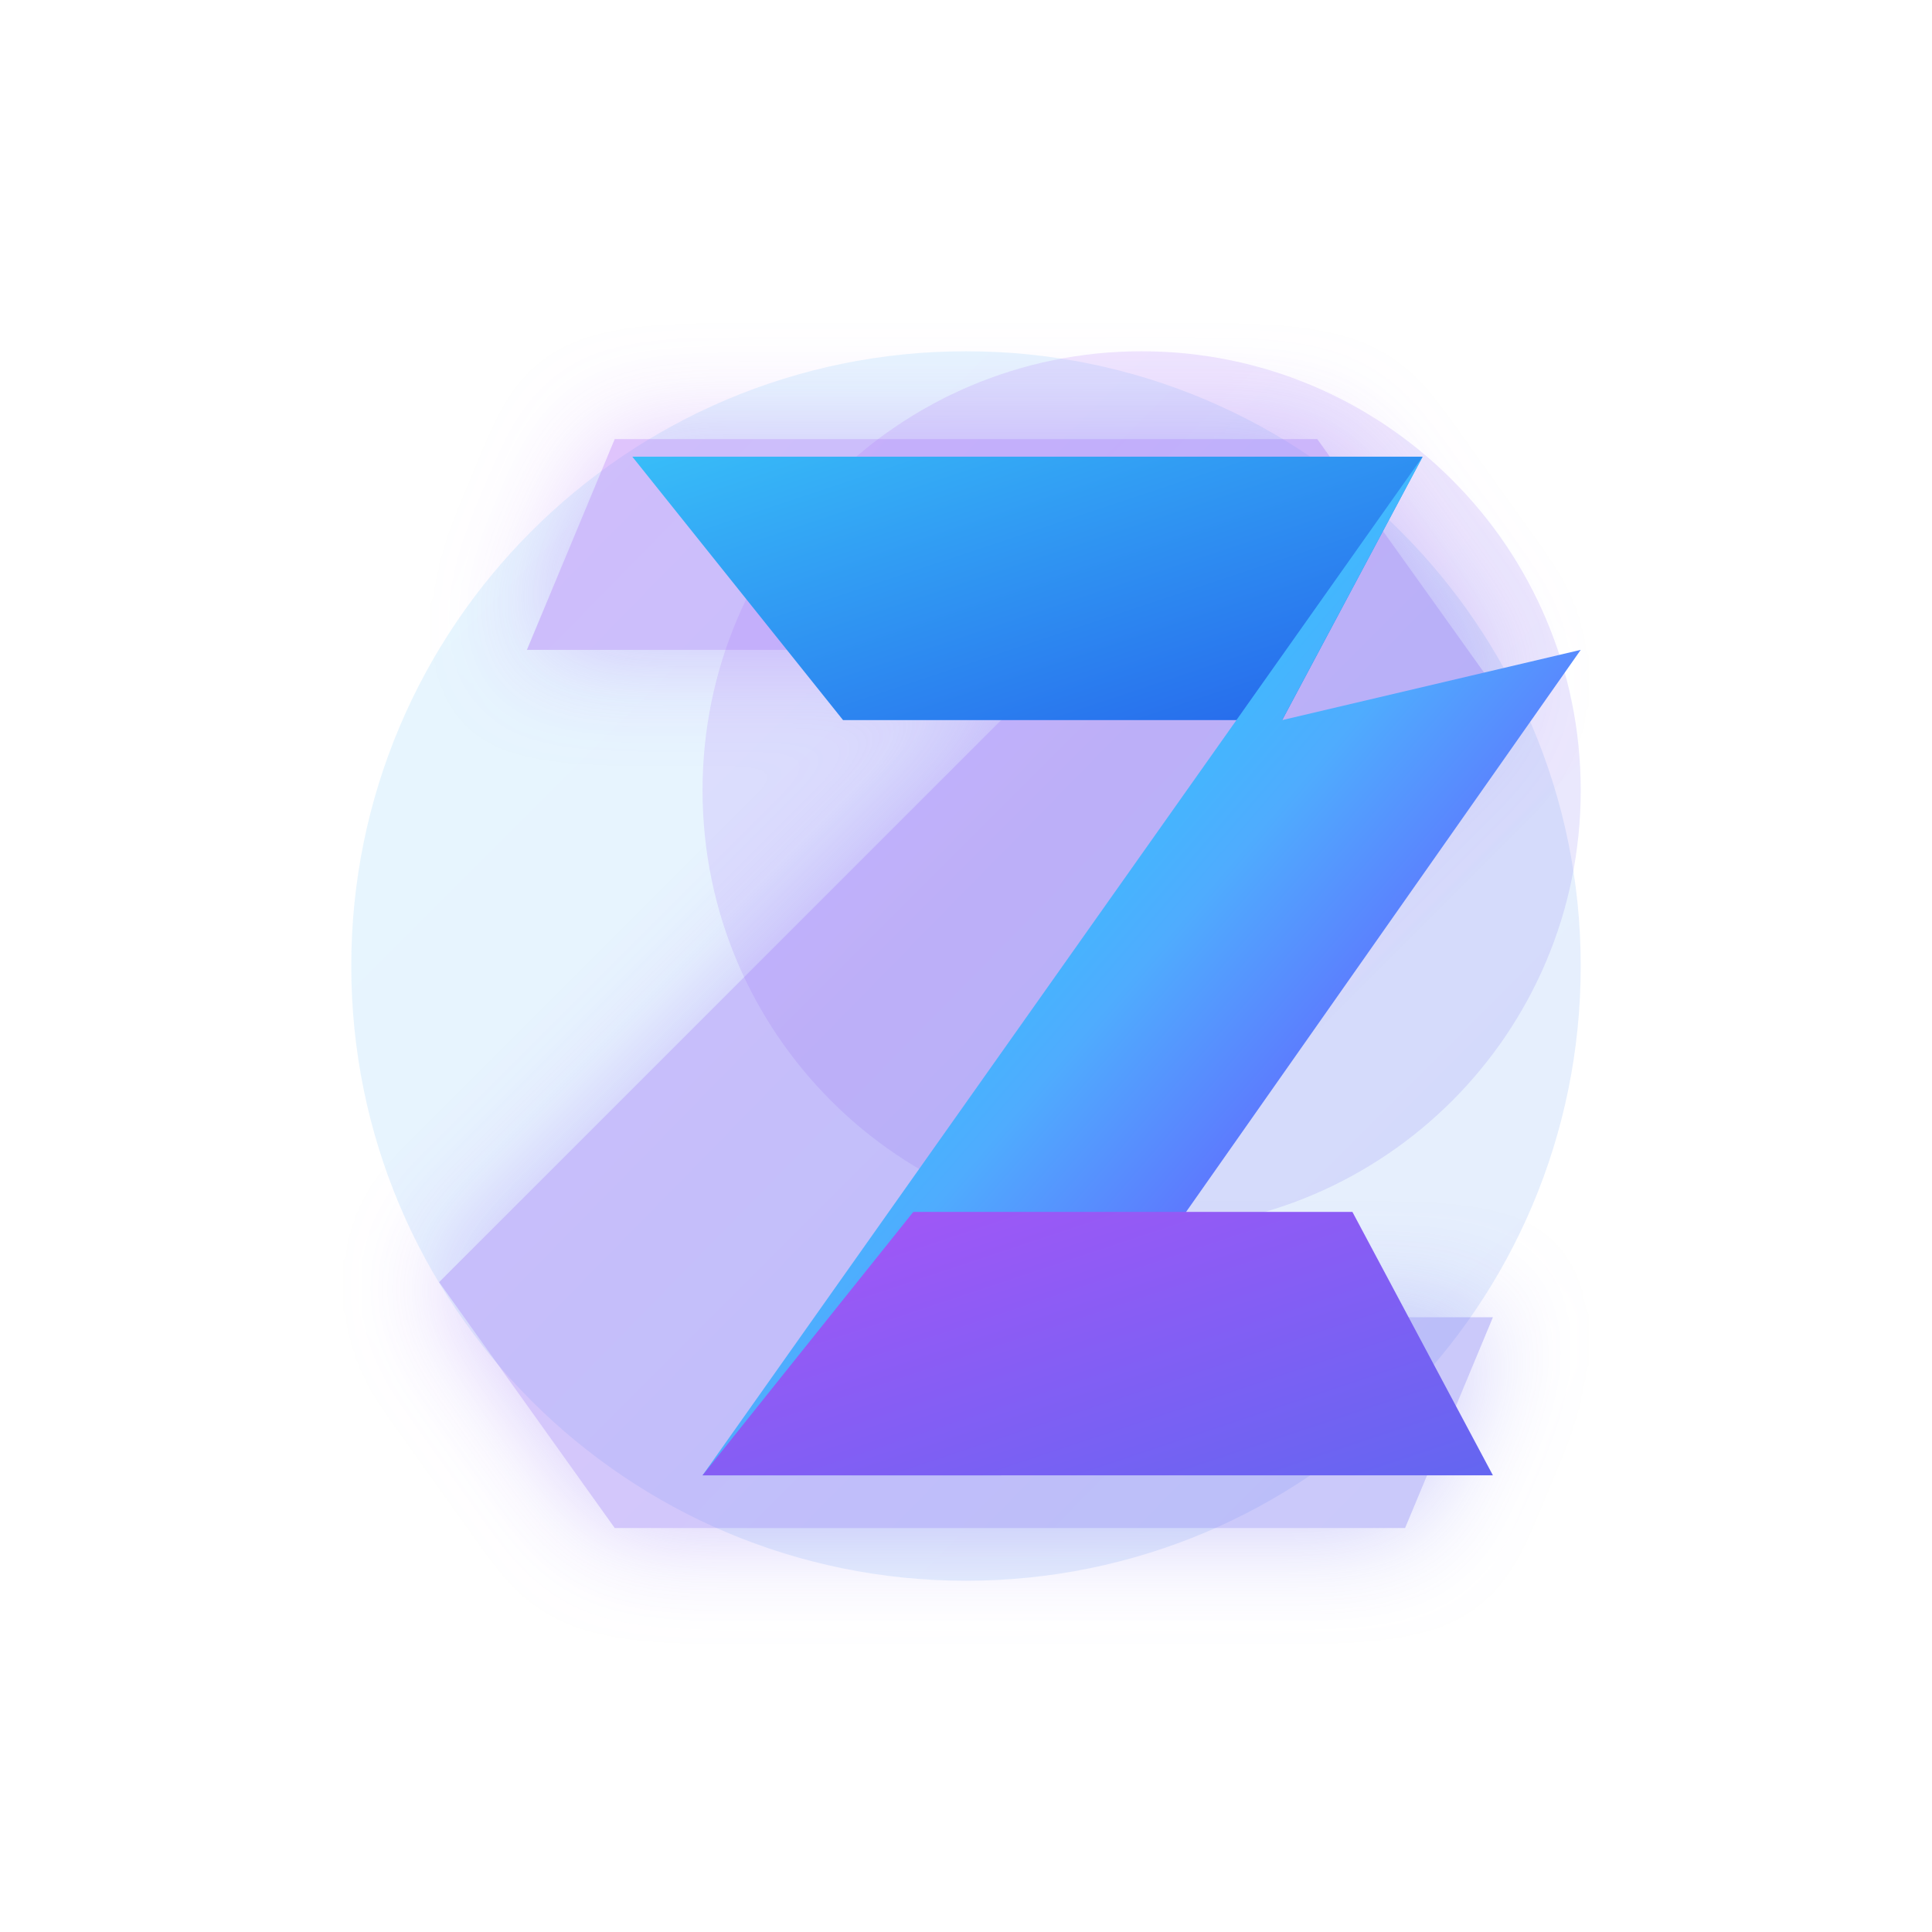
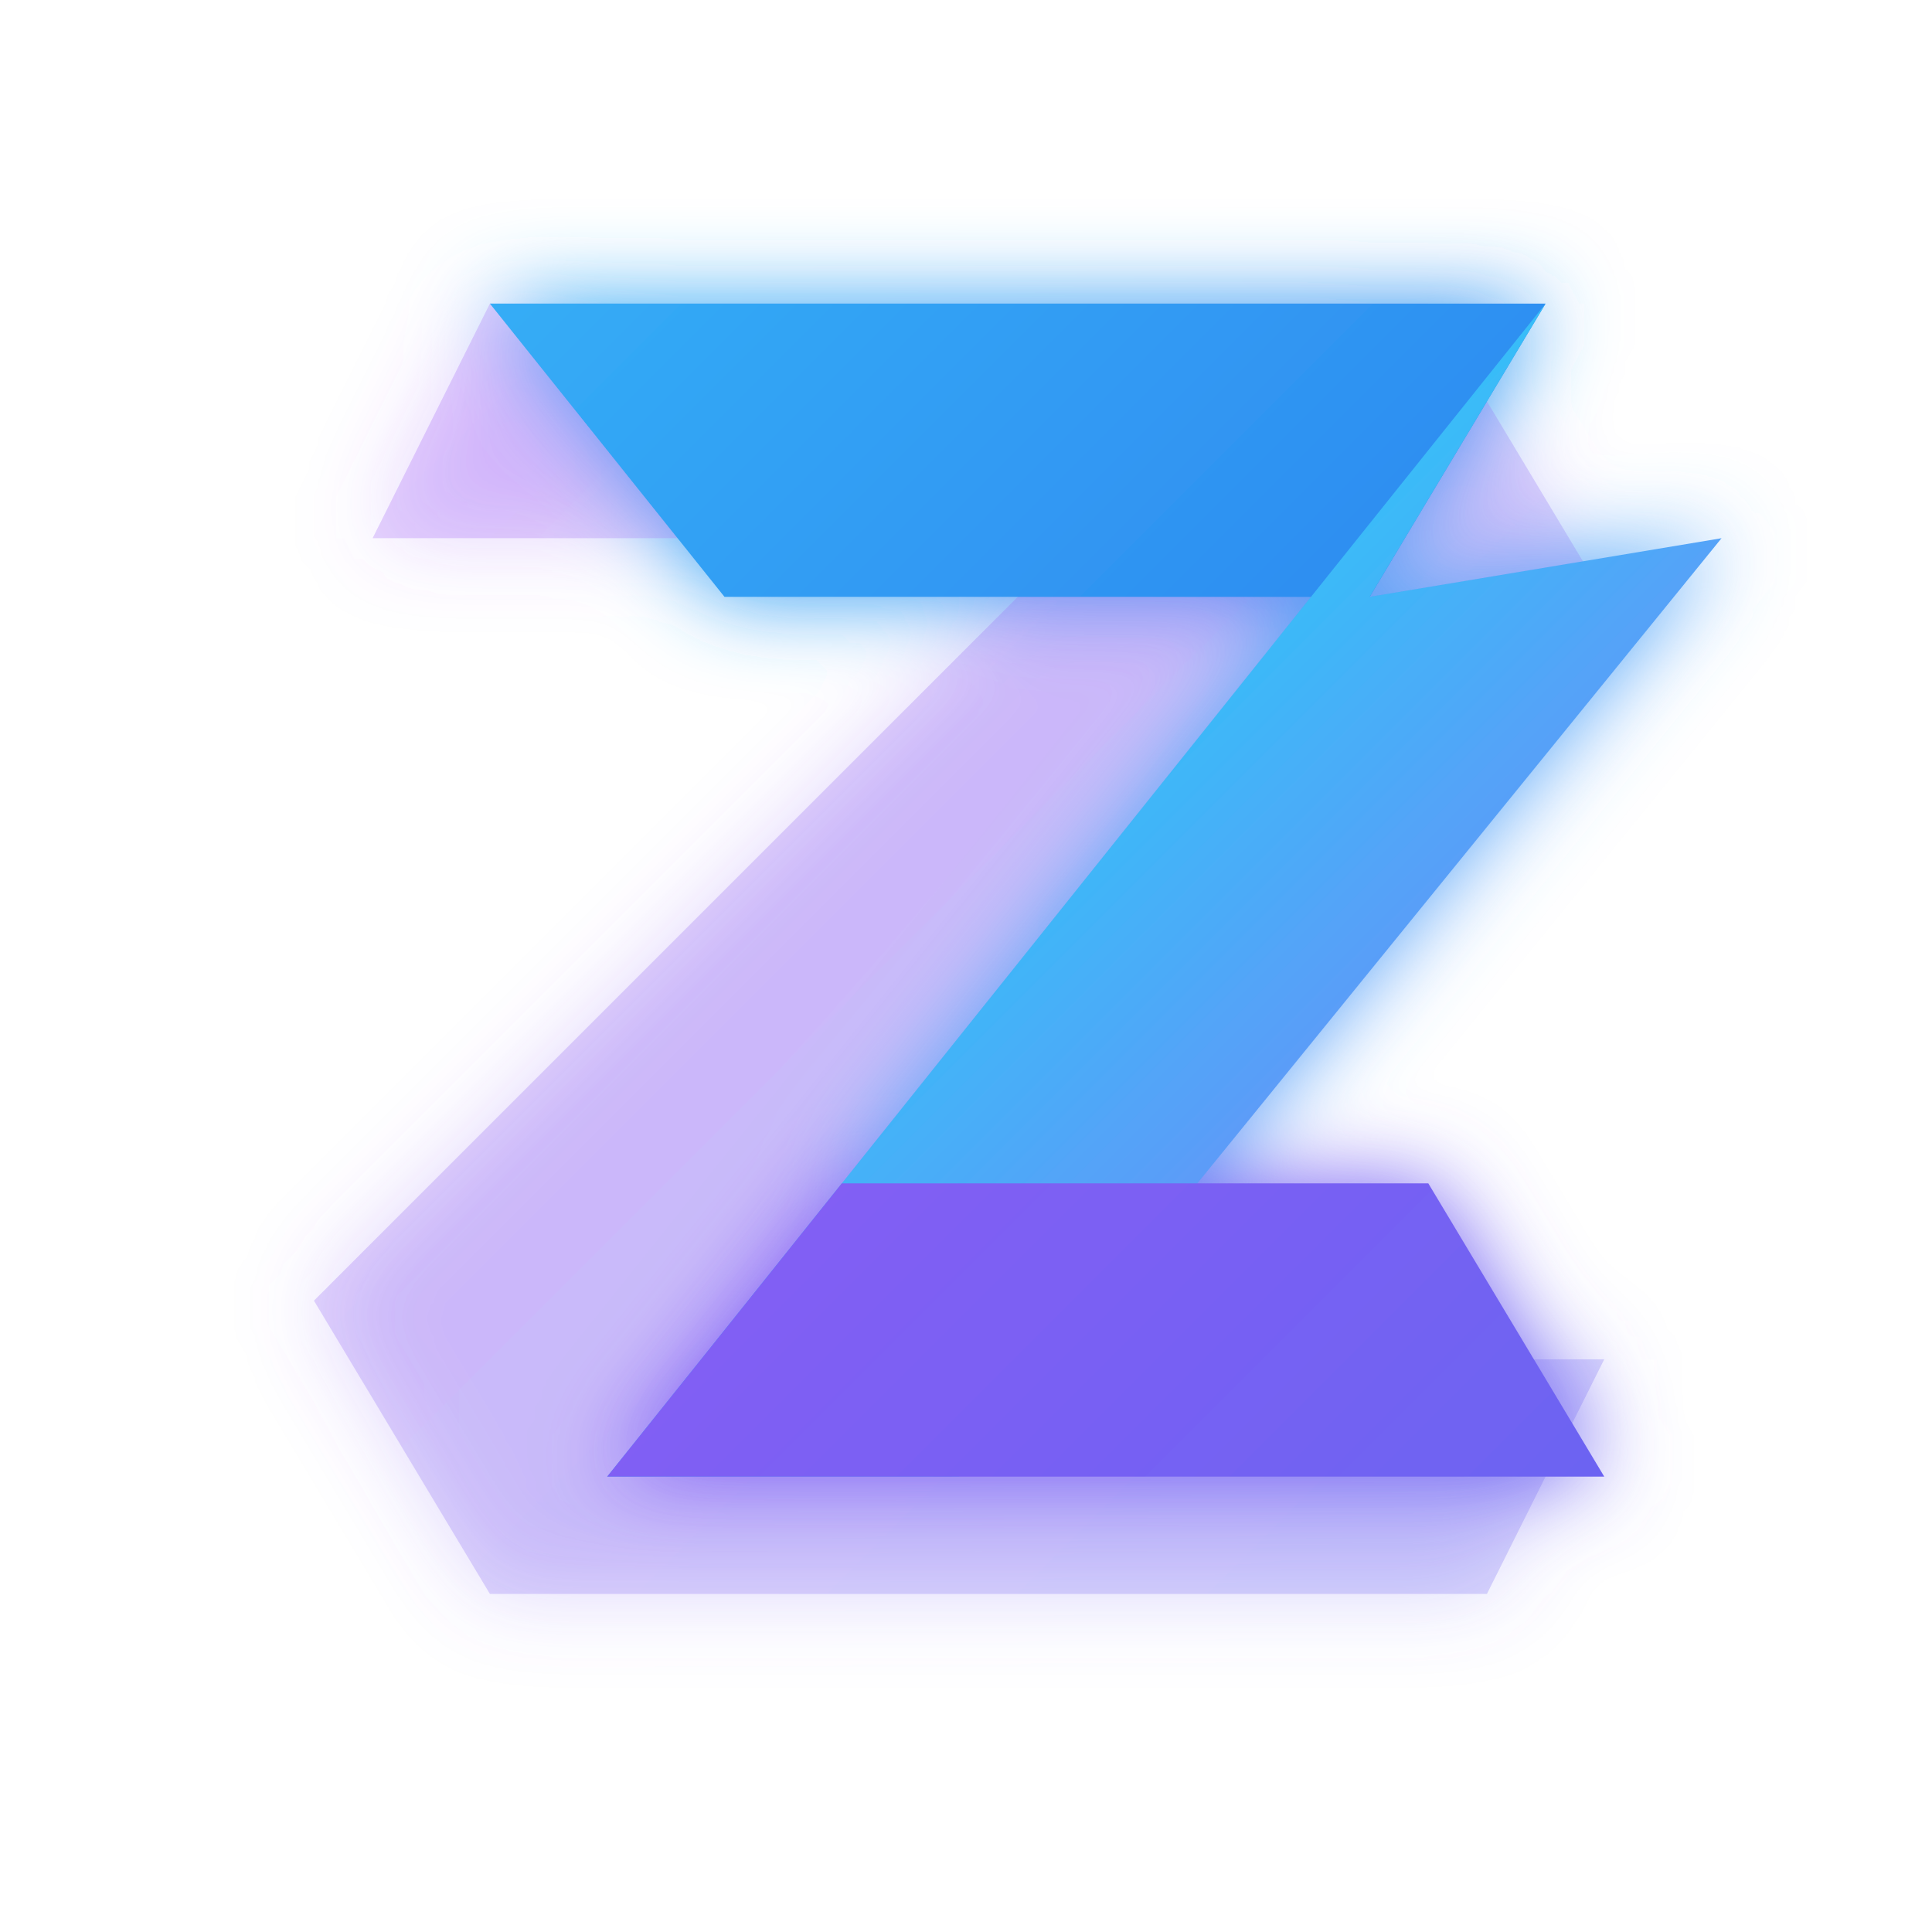
- <svg xmlns="http://www.w3.org/2000/svg" viewBox="0 0 220 220" width="100%" height="100%" fill="none">
+ <svg xmlns="http://www.w3.org/2000/svg" viewBox="0 0 56 56" width="100%" height="100%" fill="none">
  <defs>
-     <linearGradient id="cyanBlue" x1="0%" y1="0%" x2="100%" y2="100%">
+     <linearGradient id="zpCyan" x1="0%" y1="0%" x2="56" y2="56" gradientUnits="userSpaceOnUse">
      <stop offset="0%" stop-color="#38bdf8" />
      <stop offset="100%" stop-color="#2563eb" />
    </linearGradient>
-     <linearGradient id="violetIndigo" x1="0%" y1="0%" x2="100%" y2="100%">
+     <linearGradient id="zpLightning" x1="0%" y1="0%" x2="56" y2="56" gradientUnits="userSpaceOnUse">
+       <stop offset="0%" stop-color="#00f2fe" />
+       <stop offset="50%" stop-color="#38bdf8" />
+       <stop offset="100%" stop-color="#a855f7" />
+     </linearGradient>
+     <linearGradient id="zpViolet" x1="0%" y1="0%" x2="56" y2="56" gradientUnits="userSpaceOnUse">
      <stop offset="0%" stop-color="#a855f7" />
      <stop offset="100%" stop-color="#6366f1" />
    </linearGradient>
-     <linearGradient id="lightningGrad" x1="0%" y1="0%" x2="100%" y2="100%">
-       <stop offset="0%" stop-color="#00f2fe" />
-       <stop offset="50%" stop-color="#4facfe" />
-       <stop offset="100%" stop-color="#7f00ff" />
-     </linearGradient>
-     <filter id="glow" x="-20%" y="-20%" width="140%" height="140%">
-       <feGaussianBlur stdDeviation="6" result="blur" />
+     <filter id="zpGlow" x="-20%" y="-20%" width="140%" height="140%">
+       <feGaussianBlur stdDeviation="1.5" result="blur" />
      <feComposite in="SourceGraphic" in2="blur" operator="over" />
    </filter>
  </defs>
-   <circle cx="110" cy="110" r="70" fill="url(#cyanBlue)" opacity="0.12" />
-   <circle cx="130" cy="90" r="50" fill="url(#violetIndigo)" opacity="0.15" />
-   <g transform="translate(40, 20)">
-     <path d="M 30,30 L 110,30 L 130,58 L 58,130 L 130,130 L 120,154 L 30,154 L 10,126 L 82,54 L 20,54 Z" fill="url(#violetIndigo)" opacity="0.35" filter="url(#glow)" />
-     <path d="M 32,32 L 122,32 L 106,62 L 56,62 Z" fill="url(#cyanBlue)" />
-     <path d="M 122,32 L 40,148 L 74,148 L 140,54 L 106,62 Z" fill="url(#lightningGrad)" />
-     <path d="M 40,148 L 130,148 L 114,118 L 64,118 Z" fill="url(#violetIndigo)" />
+   <g transform="translate(4, 2) scale(0.85)" filter="url(#zpGlow)">
+     <path d="M 12,8 L 44,8 L 50,18 L 22,44 L 50,44 L 46,52 L 12,52 L 6,42 L 32,16 L 8,16 Z" fill="url(#zpViolet)" opacity="0.25" />
+     <path d="M 12,8 L 48,8 L 42,18 L 20,18 Z" fill="url(#zpCyan)" />
+     <path d="M 48,8 L 16,48 L 28,48 L 54,16 L 42,18 Z" fill="url(#zpLightning)" />
+     <path d="M 16,48 L 50,48 L 44,38 L 24,38 Z" fill="url(#zpViolet)" />
  </g>
</svg>
